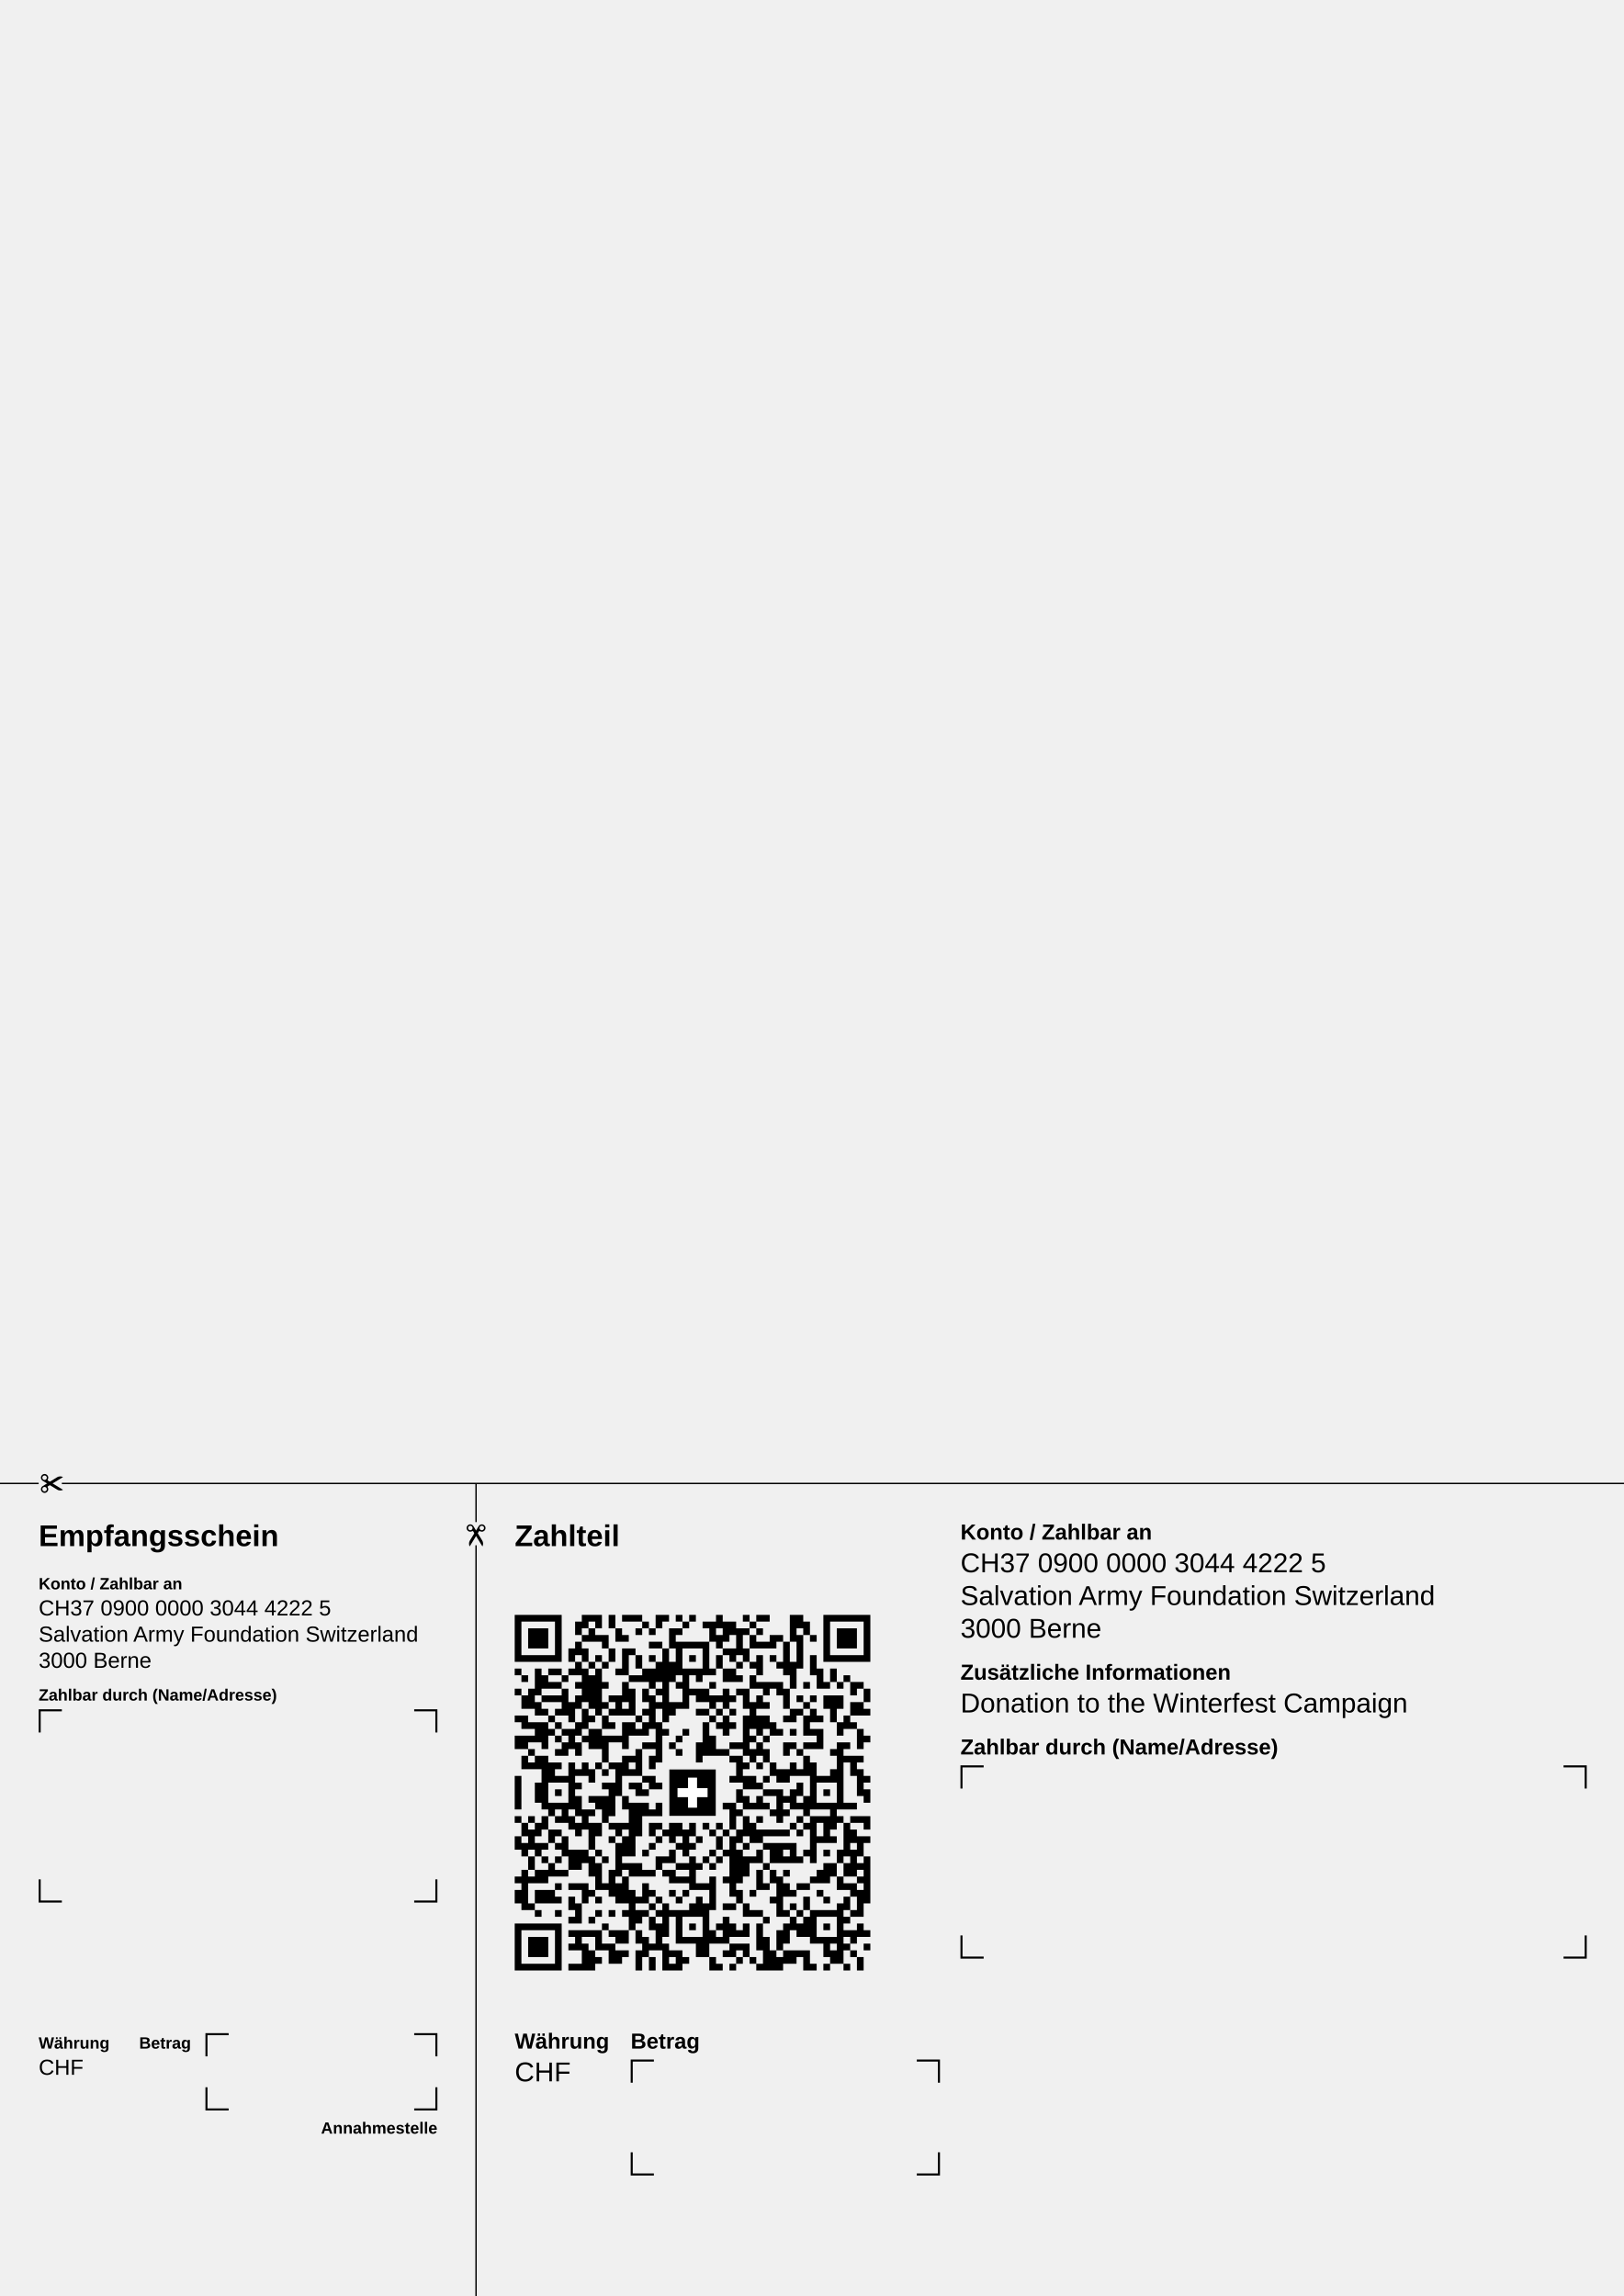
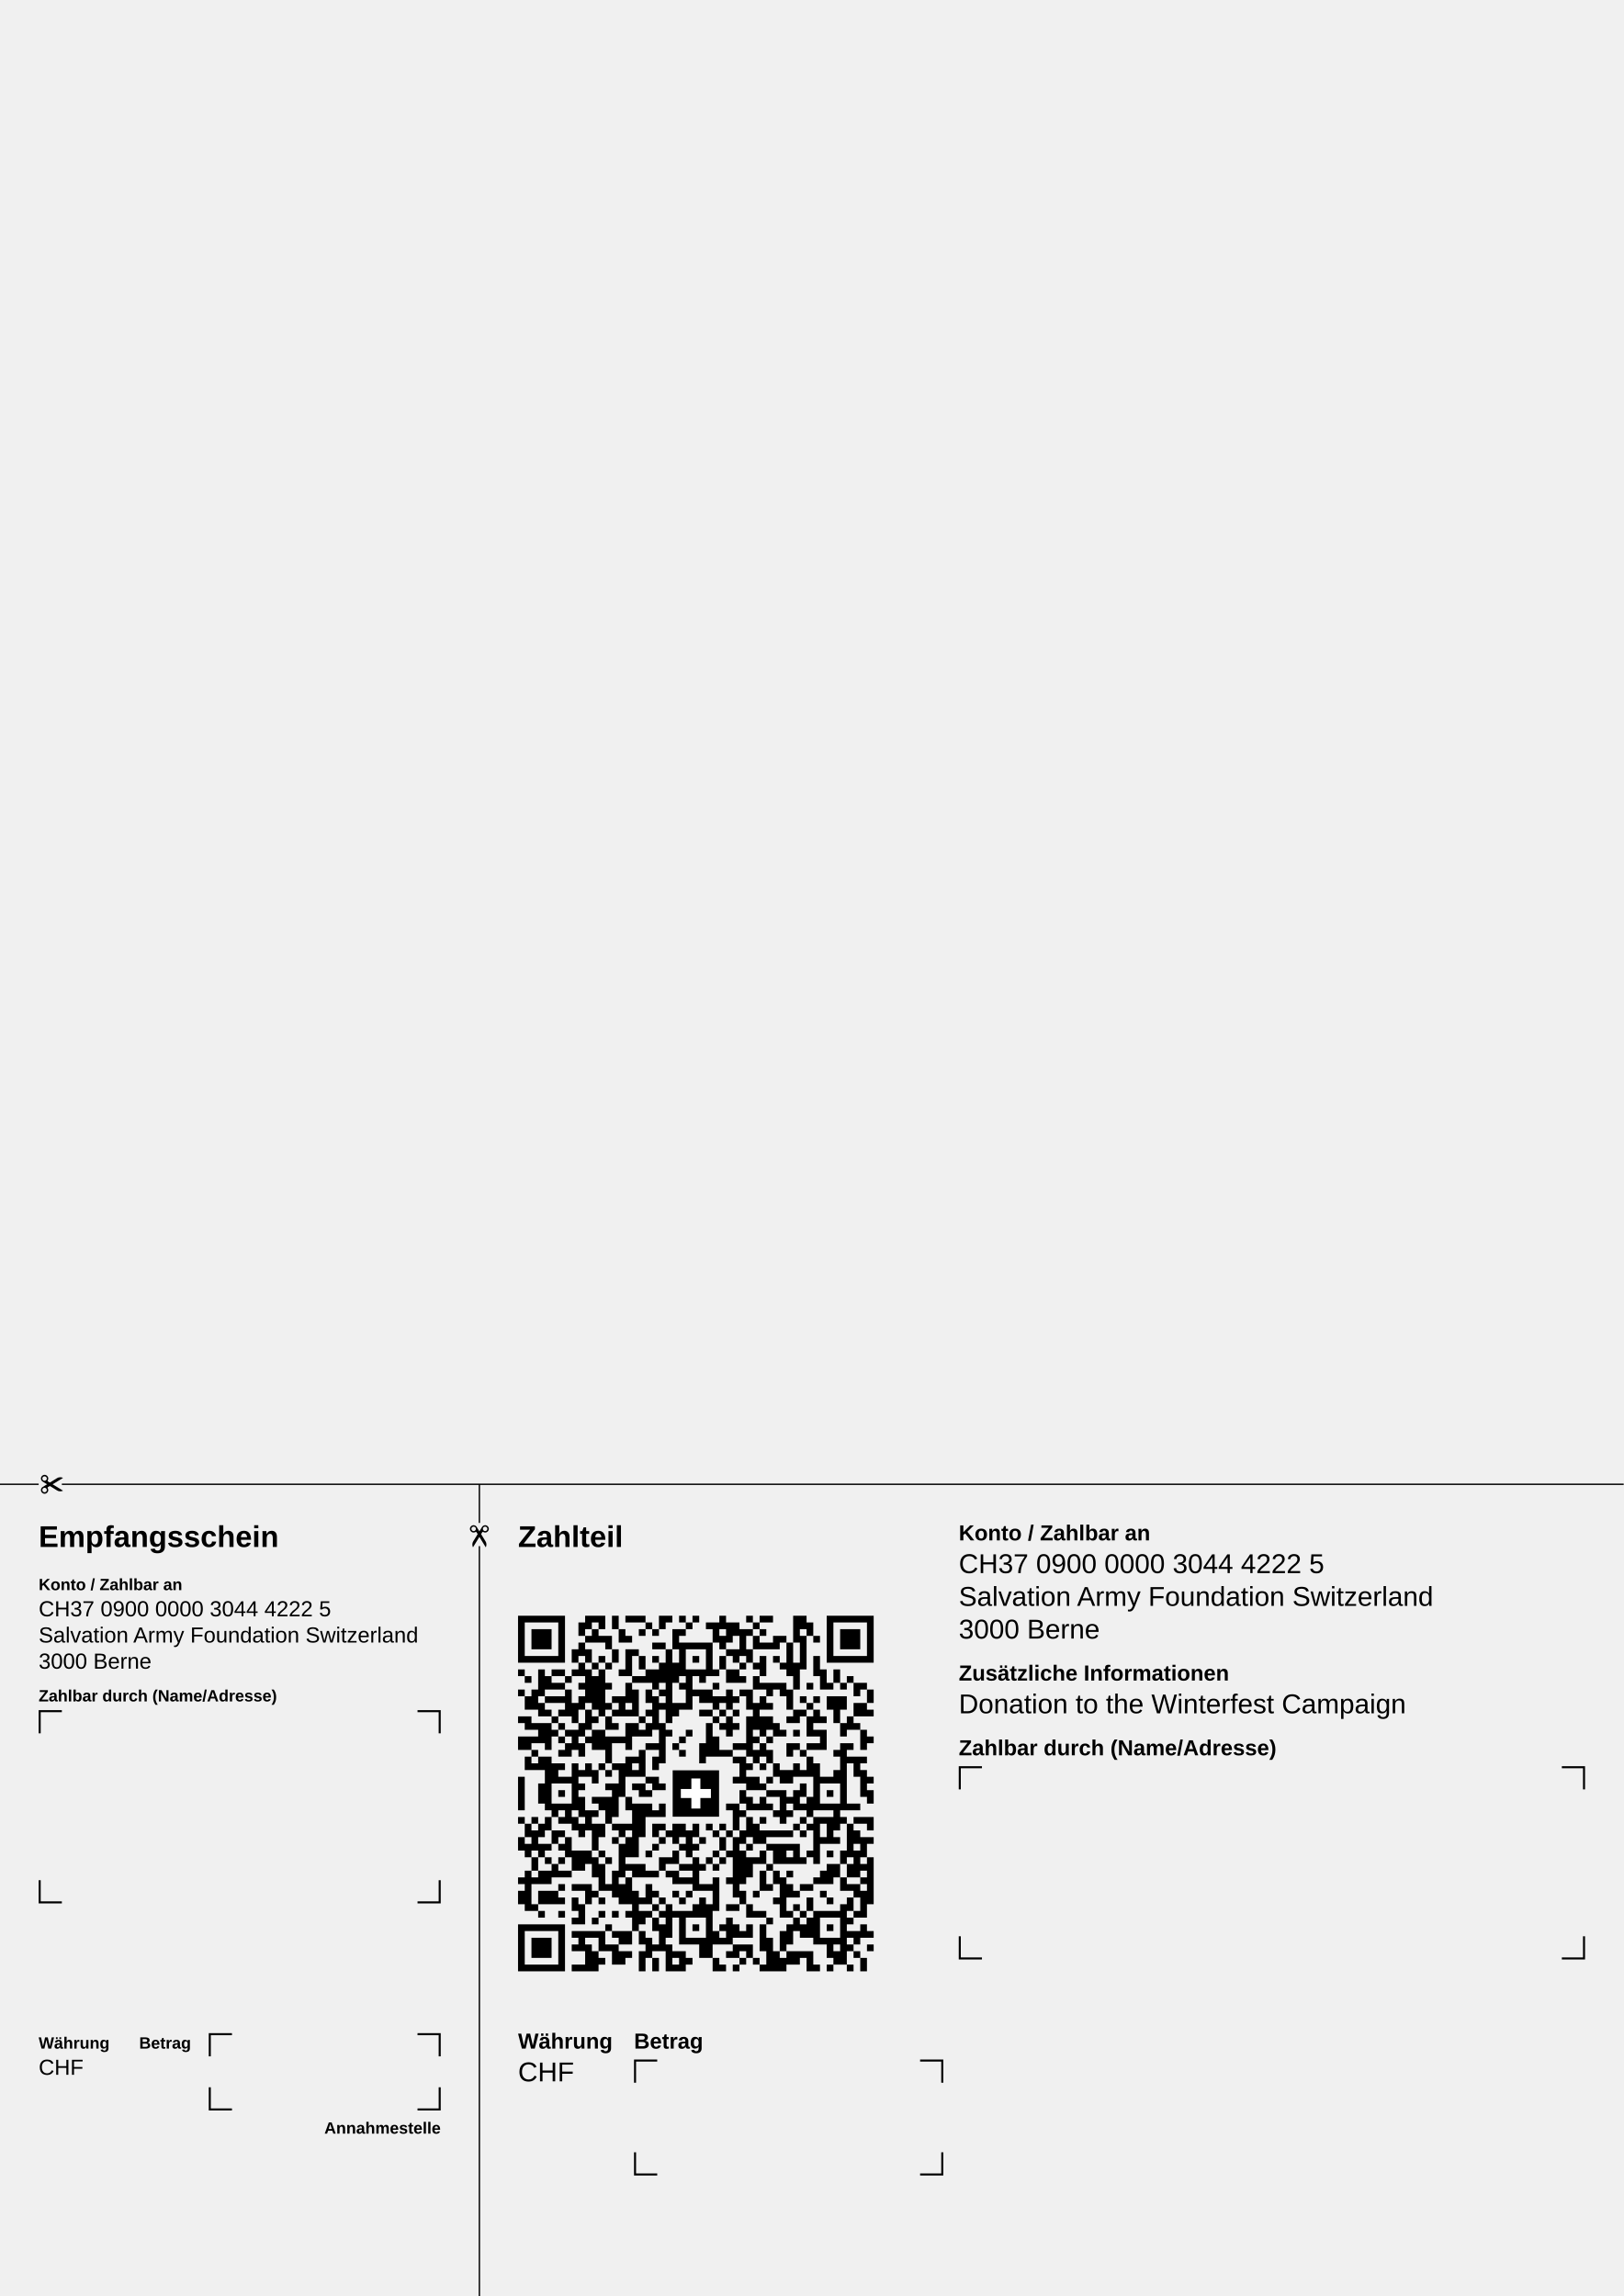
<svg xmlns="http://www.w3.org/2000/svg" width="210mm" height="297mm" version="1.1" viewBox="0 0 595.276 841.89">
  <g font-family="Liberation Sans, Arial, Helvetica" transform="translate(0 841.89)">
-     <g transform="translate(188.702 -119.367) scale(2.46)">
+     <g transform="translate(189.921 -119.055) scale(2.46)">
      <path d="M0,-53h7v1h-7zm10,0h3v1h-3zm4,0h1v2h-1zm2,0h3v1h-3zm5,0h2v1h-2zm3,0h1v1h-1z m2,0h1v1h-1zm4,0h1v2h-1zm4,0h1v1h-1zm2,0h2v1h-2zm5,0h2v2h-2zm5,0h7v1h-7z m-46,1h1v6h-1zm6,0h1v6h-1zm3,0h2v1h-2zm3,0h1v1h-1zm7,0h1v1h-1zm2,0h1v1h-1z m4,0h1v1h-1zm3,0h2v1h-2zm3,0h2v2h-2zm4,0h1v1h-1zm8,0h1v2h-1zm3,-0h1v6h-1z m6,0h1v6h-1zm-50,1h3v3h-3zm7,0h1v1h-1zm2,0h1v2h-1zm4,0h1v2h-1zm3,0h1v1h-1z m2,0h1v1h-1zm3,0h1v3h-1zm1,0h1v1h-1zm5,0h1v2h-1zm4,-0h1v4h-1zm1,0h1v1h-1z m2,0h1v1h-1zm5,0h1v2h-1zm7,0h3v3h-3zm-38,1h1v1h-1zm2,0h2v1h-2zm4,0h1v1h-1z m14,0h2v1h-2zm5,0h1v2h-1zm3,0h2v1h-2zm4,0h1v5h-1zm2,0h1v1h-1zm-35,1h1v2h-1z m4,0h1v1h-1zm7,0h2v1h-2zm4,0h5v1h-5zm6,0h1v1h-1zm6,0h3v1h-3zm4,0h1v5h-1z m-32,1h1v2h-1zm2,0h1v2h-1zm4,0h1v2h-1zm2,0h1v4h-1zm1,-0h1v1h-1zm5,0h1v11h-1z m2,0h1v4h-1zm4,0h1v4h-1zm3,-0h2v1h-2zm3,0h1v2h-1zm-33,1h5v1h-5zm11,0h1v1h-1z m6,0h1v2h-1zm2,-0h1v1h-1zm6,0h1v1h-1zm4,0h1v2h-1zm2,-0h1v1h-1zm4,0h1v3h-1z m2,-0h1v1h-1zm6,0h1v3h-1zm3,-0h5v1h-5zm-38,1h1v2h-1zm2,0h1v1h-1zm2,0h1v1h-1z m8,0h1v3h-1zm2,0h1v3h-1zm10,0h1v1h-1zm2,0h1v1h-1zm4,0h1v1h-1zm2,0h1v4h-1z m-41,1h1v1h-1zm3,0h1v4h-1zm2,0h2v1h-2zm3,0h1v1h-1zm2,-0h1v5h-1zm2,0h1v7h-1z m3,0h1v1h-1zm4,0h2v2h-2zm6,-0h1v6h-1zm1,0h2v1h-2zm3,0h1v1h-1zm2,0h2v2h-2z m14,0h1v3h-1zm2,0h1v2h-1zm-46,1h1v1h-1zm3,0h1v2h-1zm3,0h1v1h-1zm4,-0h1v5h-1z m6,0h2v1h-2zm10,0h1v1h-1zm6,0h1v1h-1zm2,0h1v2h-1zm14,0h1v1h-1zm-44,1h2v1h-2z m4,0h1v1h-1zm4,0h1v1h-1zm3,-0h1v3h-1zm4,0h1v1h-1zm4,0h1v1h-1zm5,0h1v1h-1z m7,0h4v1h-4zm7,0h1v1h-1zm3,0h1v1h-1zm2,0h1v1h-1zm2,0h2v1h-2zm-50,1h1v1h-1z m2,-0h1v3h-1zm5,0h1v4h-1zm10,0h1v4h-1zm2,0h1v2h-1zm2,0h1v1h-1zm5,0h3v1h-3z m5,-0h1v3h-1zm2,0h2v1h-2zm4,0h1v1h-1zm2,0h2v1h-2zm11,0h1v1h-1zm2,-0h1v2h-1z m-51,1h1v2h-1zm3,0h3v1h-3zm5,0h1v2h-1zm5,0h2v1h-2zm6,0h1v5h-1zm7,0h4v1h-4z m5,0h1v1h-1zm2,0h1v2h-1zm2,0h1v2h-1zm4,0h1v2h-1zm2,0h1v1h-1zm2,0h1v1h-1z m2,0h3v2h-3zm-43,1h1v2h-1zm5,0h1v3h-1zm5,0h1v1h-1zm2,0h1v2h-1zm6,0h1v1h-1z m2,0h2v1h-2zm6,0h1v1h-1zm6,0h1v4h-1zm2,0h1v1h-1zm6,0h1v1h-1zm7,0h2v2h-2z m-46,1h1v1h-1zm2,0h1v1h-1zm4,0h1v3h-1zm4,0h1v1h-1zm2,0h1v1h-1zm3,0h1v1h-1z m4,0h1v1h-1zm4,0h2v1h-2zm3,0h1v1h-1zm2,0h1v1h-1zm9,0h2v1h-2zm3,0h1v2h-1z m3,0h1v2h-1zm5,0h1v1h-1zm-52,1h2v1h-2zm5,0h1v1h-1zm6,0h1v1h-1zm2,0h1v2h-1z m5,0h1v1h-1zm11,0h1v1h-1zm2,0h1v3h-1zm3,0h1v6h-1zm2,0h2v2h-2zm4,0h2v1h-2z m3,0h1v3h-1zm2,0h1v1h-1zm4,0h1v2h-1zm-48,1h4v1h-4zm5,0h1v1h-1zm3,0h1v2h-1z m5,0h1v1h-1zm2,0h2v2h-2zm3,0h1v2h-1zm2,0h1v6h-1zm7,0h1v5h-1zm2,0h1v1h-1z m2,0h1v1h-1zm6,0h1v2h-1zm10,0h1v2h-1zm2,0h1v1h-1zm-47,1h2v2h-2zm2,0h1v1h-1z m2,0h2v1h-2zm4,0h2v3h-2zm7,0h1v1h-1zm4,0h1v1h-1zm3,0h1v1h-1zm11,0h1v1h-1z m3,0h1v1h-1zm2,0h1v1h-1zm3,0h2v1h-2zm7,0h1v3h-1zm-51,1h2v2h-2zm2,0h1v1h-1z m4,0h1v1h-1zm2,0h1v2h-1zm2,0h1v1h-1zm3,0h4v1h-4zm11,0h1v1h-1zm5,0h1v3h-1z m6,0h1v1h-1zm2,0h1v1h-1zm8,0h1v2h-1zm7,0h1v1h-1zm-48,1h1v1h-1zm3,0h1v2h-1z m2,0h1v2h-1zm4,0h1v3h-1zm3,0h1v1h-1zm3,0h2v1h-2zm4,0h1v1h-1zm4,0h1v3h-1z m5,0h2v1h-2zm4,0h1v2h-1zm4,0h2v1h-2zm3,0h2v1h-2zm5,0h1v10h-1zm1,0h1v1h-1z m-47,1h1v1h-1zm4,0h1v1h-1zm12,0h1v4h-1zm6,0h1v1h-1zm6,0h2v1h-2zm5,0h1v2h-1z m2,0h1v2h-1zm3,0h1v1h-1zm2,0h1v1h-1zm5,0h1v1h-1zm-46,1h1v2h-1zm2,0h2v2h-2z m13,0h1v3h-1zm1,0h1v1h-1zm3,0h1v2h-1zm12,0h2v1h-2zm11,0h1v3h-1zm6,0h3v1h-3z m-47,1h1v1h-1zm3,0h1v3h-1zm1,0h1v1h-1zm2,0h1v7h-1zm2,0h1v2h-1zm2,0h1v1h-1z m2,0h2v1h-2zm19,0h1v3h-1zm1,0h1v1h-1zm2,0h1v1h-1zm2,0h1v2h-1zm3,0h1v2h-1z m3,0h1v7h-1zm6,0h1v2h-1zm-46,1h1v6h-1zm5,0h1v1h-1zm2,0h1v2h-1zm2,0h1v1h-1z m2,0h1v4h-1zm2,0h1v1h-1zm22,0h2v2h-2zm3,0h1v1h-1zm5,0h1v2h-1zm4,0h1v4h-1z m-51,1h1v5h-1zm6,0h2v1h-2zm13,0h2v1h-2zm13,0h1v1h-1zm2,0h2v2h-2zm3,0h1v1h-1z m8,0h2v1h-2zm7,0h1v1h-1zm-49,1h1v3h-1zm6,0h1v1h-1zm4,0h2v1h-2zm4,0h2v1h-2z m3,0h2v1h-2zm16,0h1v1h-1zm6,0h1v2h-1zm-36,1h1v1h-1zm8,-0h1v4h-1zm4,0h2v1h-2z m15,0h1v2h-1zm4,0h3v1h-3zm4,0h1v3h-1zm5,0h1v1h-1zm6,0h1v2h-1zm-43,1h1v3h-1z m2,0h3v1h-3zm5,0h1v2h-1zm18,0h1v2h-1zm2,0h1v2h-1zm3,0h1v4h-1zm1,0h1v1h-1z m3,-0h1v3h-1zm-38,1h3v1h-3zm7,0h2v1h-2zm5,-0h2v5h-2zm2,0h1v2h-1zm2,0h1v2h-1z m10,0h2v1h-2zm4,0h1v1h-1zm2,0h1v1h-1zm5,0h1v1h-1zm3,0h3v1h-3zm4,0h2v1h-2z m-44,1h1v1h-1zm2,0h1v2h-1zm3,0h1v3h-1zm1,-0h1v1h-1zm2,0h1v2h-1zm7,-0h1v1h-1z m12,0h1v3h-1zm1,-0h1v1h-1zm5,0h1v1h-1zm2,0h1v1h-1zm7,0h1v3h-1zm-47,1h1v1h-1z m2,0h1v1h-1zm2,0h1v2h-1zm2,0h1v1h-1zm2,0h1v2h-1zm26,-0h1v3h-1zm2,0h1v1h-1z m6,0h1v1h-1zm2,0h1v7h-1zm1,0h2v1h-2zm3,0h1v1h-1zm2,0h3v1h-3zm-49,1h1v2h-1z m2,0h1v2h-1zm6,0h1v2h-1zm2,0h2v2h-2zm3,0h3v1h-3zm6,0h2v1h-2zm3,-0h2v2h-2z m3,0h1v2h-1zm2,0h1v1h-1zm2,0h1v1h-1zm5,-0h1v3h-1zm6,0h1v1h-1zm2,0h1v1h-1z m3,-0h1v3h-1zm3,0h1v5h-1zm3,0h1v1h-1zm-50,1h1v3h-1zm3,0h2v1h-2zm10,0h1v1h-1z m5,0h1v1h-1zm2,0h1v1h-1zm3,0h1v4h-1zm4,0h1v1h-1zm2,0h1v1h-1zm2,0h1v2h-1z m3,0h5v1h-5zm6,0h1v1h-1zm8,0h1v2h-1zm-50,1h1v2h-1zm5,0h1v1h-1zm2,0h1v3h-1z m4,0h1v2h-1zm3,0h1v1h-1zm2,0h2v3h-2zm5,0h1v1h-1zm2,0h1v1h-1zm4,0h1v1h-1z m3,0h1v2h-1zm2,0h1v9h-1zm4,0h1v1h-1zm9,0h1v1h-1zm2,0h1v1h-1zm4,0h1v3h-1z m1,0h1v1h-1zm-51,1h1v2h-1zm2,0h2v1h-2zm3,0h1v1h-1zm9,0h1v5h-1zm5,0h1v1h-1z m4,0h1v1h-1zm2,0h1v1h-1zm8,0h1v1h-1zm3,0h5v1h-5zm-34,1h1v1h-1zm5,0h3v2h-3z m4,0h1v1h-1zm7,0h1v1h-1zm4,0h1v2h-1zm6,0h1v1h-1zm2,0h1v1h-1zm2,0h1v5h-1z m3,0h1v2h-1zm2,0h2v2h-2zm3,0h1v2h-1zm2,0h1v1h-1zm3,0h1v1h-1zm2,0h1v2h-1z m2,0h1v4h-1zm-48,1h1v2h-1zm2,0h1v1h-1zm2,0h1v1h-1zm5,0h1v3h-1zm2,0h1v1h-1z m8,0h2v1h-2zm5,0h1v5h-1zm2,0h1v1h-1zm2,0h1v1h-1zm4,0h1v3h-1zm1,0h1v1h-1z m5,0h1v1h-1zm2,0h1v1h-1zm10,0h1v7h-1zm-47,1h1v2h-1zm3,0h2v1h-2zm4,0h1v4h-1z m4,0h3v1h-3zm5,0h1v1h-1zm3,0h2v1h-2zm3,0h1v1h-1zm2,0h1v1h-1zm8,0h1v1h-1z m9,0h2v2h-2zm3,0h1v2h-1zm2,0h1v1h-1zm-50,1h1v6h-1zm2,0h2v2h-2zm3,0h2v1h-2z m8,0h1v4h-1zm3,0h4v1h-4zm5,0h2v1h-2zm14,0h1v3h-1zm2,0h1v2h-1zm2,0h1v1h-1z m5,0h1v2h-1zm-45,1h1v1h-1zm2,0h1v1h-1zm14,0h1v4h-1zm7,0h3v1h-3zm6,0h1v5h-1z m2,0h1v1h-1zm8,0h1v6h-1zm5,0h1v1h-1zm2,0h1v1h-1zm2,0h1v2h-1zm3,0h1v1h-1z m-45,1h1v1h-1zm2,0h3v1h-3zm5,0h1v1h-1zm2,0h1v3h-1zm4,0h1v3h-1zm8,0h2v1h-2z m10,0h1v1h-1zm3,0h1v2h-1zm2,0h2v1h-2zm7,0h2v1h-2zm-49,1h1v2h-1zm3,0h3v2h-3z m7,0h2v1h-2zm7,0h1v6h-1zm3,0h1v1h-1zm3,0h1v1h-1zm2,0h1v1h-1zm8,-0h1v2h-1z m2,0h1v1h-1zm6,0h1v1h-1zm4,0h1v1h-1zm5,0h2v1h-2zm-44,1h1v1h-1zm2,0h1v2h-1z m2,0h1v1h-1zm2,0h1v1h-1zm6,0h1v1h-1zm3,0h1v1h-1zm3,0h1v1h-1zm3,0h1v3h-1z m11,-0h1v1h-1zm5,0h1v2h-1zm3,0h1v1h-1zm3,0h1v2h-1zm2,0h1v3h-1zm-49,1h1v1h-1z m7,0h1v3h-1zm11,-0h1v1h-1zm2,0h1v5h-1zm4,0h1v2h-1zm2,0h1v8h-1zm3,0h2v1h-2z m3,0h1v2h-1zm7,0h1v1h-1zm7,0h1v9h-1zm-45,1h1v1h-1zm3,0h1v1h-1zm6,0h1v1h-1z m2,0h1v1h-1zm2,0h1v1h-1zm2,0h2v1h-2zm3,0h1v1h-1zm2,0h3v1h-3zm12,0h2v1h-2z m5,0h1v1h-1zm2,0h1v1h-1zm2,0h1v5h-1zm1,0h3v1h-3zm5,0h1v1h-1zm-42,1h1v1h-1z m3,0h1v1h-1zm7,0h1v1h-1zm2,0h1v2h-1zm4,0h1v4h-1zm7,0h1v4h-1zm6,0h1v1h-1z m4,0h1v2h-1zm2,0h1v3h-1zm6,0h1v1h-1zm-49,1h7v1h-7zm13,0h1v1h-1zm8,0h1v4h-1z m5,0h1v1h-1zm4,0h1v1h-1zm2,0h1v2h-1zm2,0h1v2h-1zm2,0h1v4h-1zm4,0h1v3h-1z m2,0h1v2h-1zm4,0h1v1h-1zm5,0h1v2h-1zm-51,1h1v6h-1zm6,0h1v6h-1zm2,-0h5v1h-5z m6,0h3v1h-3zm4,0h1v2h-1zm11,0h1v2h-1zm4,-0h1v1h-1zm6,0h1v3h-1zm10,-0h2v1h-2z m3,0h1v1h-1zm-50,1h3v3h-3zm7,0h1v2h-1zm3,0h1v2h-1zm3,-0h2v1h-2zm4,0h1v3h-1z m6,-0h3v1h-3zm5,0h1v1h-1zm7,0h1v5h-1zm8,0h3v1h-3zm5,0h1v1h-1zm-42,1h1v1h-1z m2,0h1v4h-1zm3,0h2v1h-2zm7,0h1v1h-1zm2,0h1v4h-1zm5,0h1v2h-1zm5,0h3v1h-3z m14,0h1v2h-1zm3,0h1v1h-1zm3,0h1v1h-1zm-41,1h1v3h-1zm3,0h2v2h-2zm2,0h1v1h-1z m2,0h1v3h-1zm5,0h2v1h-2zm8,0h2v1h-2zm3,0h1v1h-1zm4,0h1v3h-1zm2,0h4v1h-4z m7,0h1v2h-1zm3,0h1v1h-1zm-38,1h1v1h-1zm8,0h1v2h-1zm4,0h2v1h-2zm5,0h1v2h-1z m4,0h1v1h-1zm2,0h1v1h-1zm4,0h3v1h-3zm4,0h1v2h-1zm8,0h1v2h-1zm-50,1h5v1h-5z m7,0h2v1h-2zm15,0h2v1h-2zm7,0h1v1h-1zm2,0h1v1h-1zm4,0h1v1h-1zm3,0h1v1h-1z m5,0h1v1h-1zm2,0h1v1h-1zm3,0h1v1h-1z" fill="#000000" />
    </g>
-     <g transform="translate(188.702 -119.367)">
+     <g transform="translate(189.921 -119.055)">
      <path d="M56.693,-73.701h17.008v17.008h-17.008z" fill="#000000" />
      <path d="M63.543,-70.709h3.307v11.024h-3.307zm-3.858,3.858h11.024v3.307h-11.024z" fill="#ffffff" />
    </g>
-     <g transform="translate(188.702 -0)">
-       <text x="0" y="-274.976" font-size="11" font-weight="bold">Zahlteil</text>
+     <g transform="translate(189.921 -0)">
+       <text x="0" y="-274.665" font-size="11" font-weight="bold">Zahlteil</text>
      <text x="0" y="-90.709" font-size="8" font-weight="bold">Währung</text>
      <text x="0" y="-78.709" font-size="10">CHF</text>
    </g>
-     <g transform="translate(231.222 -0)">
+     <g transform="translate(232.441 -0)">
      <text x="0" y="-90.709" font-size="8" font-weight="bold">Betrag</text>
      <path d="M0.375,-52.693l0,8.129l8.129,0m96.378,0l8.129,0l0,-8.129m0,-25.512l0,-8.129l-8.129,0m-96.378,0l-8.129,0l0,8.129" stroke="#000000" stroke-width="0.75" fill="none" />
    </g>
-     <g transform="translate(352.12 -0)">
-       <text x="0" y="-277.376" font-size="8" font-weight="bold">Konto / Zahlbar an</text>
-       <text x="0" y="-265.376" font-size="10">CH37 0900 0000 3044 4222 5</text>
-       <text x="0" y="-253.376" font-size="10">Salvation Army Foundation Switzerland</text>
-       <text x="0" y="-241.376" font-size="10">3000 Berne</text>
-       <text x="0" y="-225.976" font-size="8" font-weight="bold">Zusätzliche Informationen</text>
-       <text x="0" y="-213.976" font-size="10">Donation to the Winterfest Campaign</text>
-       <text x="0" y="-198.576" font-size="8" font-weight="bold">Zahlbar durch (Name/Adresse)</text>
-       <path d="M0.375,-132.214l0,8.129l8.129,0m212.598,0l8.129,0l0,-8.129m0,-53.858l0,-8.129l-8.129,0m-212.598,0l-8.129,0l0,8.129" stroke="#000000" stroke-width="0.75" fill="none" />
+     <g transform="translate(351.496 -0)">
+       <text x="0" y="-277.065" font-size="8" font-weight="bold">Konto / Zahlbar an</text>
+       <text x="0" y="-265.065" font-size="10">CH37 0900 0000 3044 4222 5</text>
+       <text x="0" y="-253.065" font-size="10">Salvation Army Foundation Switzerland</text>
+       <text x="0" y="-241.065" font-size="10">3000 Berne</text>
+       <text x="0" y="-225.665" font-size="8" font-weight="bold">Zusätzliche Informationen</text>
+       <text x="0" y="-213.665" font-size="10">Donation to the Winterfest Campaign</text>
+       <text x="0" y="-198.265" font-size="8" font-weight="bold">Zahlbar durch (Name/Adresse)</text>
+       <path d="M0.375,-131.902l0,8.129l8.129,0m212.598,0l8.129,0l0,-8.129m0,-53.858l0,-8.129l-8.129,0m-212.598,0l-8.129,0l0,8.129" stroke="#000000" stroke-width="0.75" fill="none" />
    </g>
    <g transform="translate(14.173 -0)">
-       <text x="0" y="-274.976" font-size="11" font-weight="bold">Empfangsschein</text>
-       <text x="0" y="-259.134" font-size="6" font-weight="bold">Konto / Zahlbar an</text>
-       <text x="0" y="-249.534" font-size="8">CH37 0900 0000 3044 4222 5</text>
-       <text x="0" y="-239.934" font-size="8">Salvation Army Foundation Switzerland</text>
-       <text x="0" y="-230.334" font-size="8">3000 Berne</text>
-       <text x="0" y="-218.334" font-size="6" font-weight="bold">Zahlbar durch (Name/Adresse)</text>
-       <path d="M0.375,-152.772l0,8.129l8.129,0m129.175,0l8.129,0l0,-8.129m0,-53.858l0,-8.129l-8.129,0m-129.175,0l-8.129,0l0,8.129" stroke="#000000" stroke-width="0.75" fill="none" />
+       <text x="0" y="-274.665" font-size="11" font-weight="bold">Empfangsschein</text>
+       <text x="0" y="-258.822" font-size="6" font-weight="bold">Konto / Zahlbar an</text>
+       <text x="0" y="-249.222" font-size="8">CH37 0900 0000 3044 4222 5</text>
+       <text x="0" y="-239.622" font-size="8">Salvation Army Foundation Switzerland</text>
+       <text x="0" y="-230.022" font-size="8">3000 Berne</text>
+       <text x="0" y="-218.022" font-size="6" font-weight="bold">Zahlbar durch (Name/Adresse)</text>
+       <path d="M0.375,-152.46l0,8.129l8.129,0m130.394,0l8.129,0l0,-8.129m0,-53.858l0,-8.129l-8.129,0m-130.394,0l-8.129,0l0,8.129" stroke="#000000" stroke-width="0.75" fill="none" />
      <text x="0" y="-90.709" font-size="6" font-weight="bold">Währung</text>
      <text x="0" y="-81.109" font-size="8">CHF</text>
    </g>
    <g transform="translate(51.024 -0)">
      <text x="0" y="-90.709" font-size="6" font-weight="bold">Betrag</text>
    </g>
-     <path d="M75.692,-76.535l0,8.129l8.129,0m68.031,0l8.129,0l0,-8.129m0,-11.339l0,-8.129l-8.129,0m-68.031,0l-8.129,0l0,8.129" stroke="#000000" stroke-width="0.75" fill="none" />
-     <text x="117.678" y="-59.528" font-size="6" font-weight="bold">Annahmestelle</text>
-     <path d="M174.529,-0l0,-275.272m0,-8.504l0,-14.173m-174.529,0l14.173,0m8.504,0l573.222,0" stroke="#000000" stroke-width="0.5" fill="none" />
-     <g transform="translate(171.468 -274.847) scale(0.006)">
+     <path d="M76.91,-76.535l0,8.129l8.129,0m68.031,0l8.129,0l0,-8.129m0,-11.339l0,-8.129l-8.129,0m-68.031,0l-8.129,0l0,8.129" stroke="#000000" stroke-width="0.75" fill="none" />
+     <text x="118.897" y="-59.528" font-size="6" font-weight="bold">Annahmestelle</text>
+     <path d="M175.748,-0l0,-274.961m0,-8.504l0,-14.173m-175.748,0l14.173,0m8.504,0l572.598,0" stroke="#000000" stroke-width="0.5" fill="none" />
+     <g transform="translate(172.687 -274.535) scale(0.006)">
      <path d="M131.754,-359.388c-33.041,54.539,-52.384,110.154,-52.384,192.144c0,62.702,15.27,120.654,41.122,167.596l567.598,-926.232c10.25,-16.724,34.279,-23.091,63.969,-5.805c33.06,19.242,71.495,30.268,112.507,30.268 c123.676,0,223.937,-100.261,223.937,-223.937c0,-123.676,-100.261,-223.937,-223.937,-223.937c-76.348,0,-143.773,38.208,-184.195,96.548l-548.617,893.353zm728.561,-904.861c75.929,0,137.48,61.551,137.48,137.48 c0,75.929,-61.551,137.48,-137.48,137.48c-75.929,0,-137.48,-61.551,-137.48,-137.48c0,-75.929,61.551,-137.48,137.48,-137.48z" fill="#000000" />
    </g>
-     <g transform="translate(177.591 -274.847) scale(-0.006 0.006)">
+     <g transform="translate(178.809 -274.535) scale(-0.006 0.006)">
      <path d="M131.754,-359.388c-33.041,54.539,-52.384,110.154,-52.384,192.144c0,62.702,15.27,120.654,41.122,167.596l567.598,-926.232c10.25,-16.724,34.279,-23.091,63.969,-5.805c33.06,19.242,71.495,30.268,112.507,30.268 c123.676,0,223.937,-100.261,223.937,-223.937c0,-123.676,-100.261,-223.937,-223.937,-223.937c-76.348,0,-143.773,38.208,-184.195,96.548l-548.617,893.353zm728.561,-904.861c75.929,0,137.48,61.551,137.48,137.48 c0,75.929,-61.551,137.48,-137.48,137.48c-75.929,0,-137.48,-61.551,-137.48,-137.48c0,-75.929,61.551,-137.48,137.48,-137.48z" fill="#000000" />
    </g>
-     <g transform="translate(23.102 -294.888) rotate(-90) scale(0.006)">
+     <g transform="translate(23.102 -294.576) rotate(-90) scale(0.006)">
      <path d="M131.754,-359.388c-33.041,54.539,-52.384,110.154,-52.384,192.144c0,62.702,15.27,120.654,41.122,167.596l567.598,-926.232c10.25,-16.724,34.279,-23.091,63.969,-5.805c33.06,19.242,71.495,30.268,112.507,30.268 c123.676,0,223.937,-100.261,223.937,-223.937c0,-123.676,-100.261,-223.937,-223.937,-223.937c-76.348,0,-143.773,38.208,-184.195,96.548l-548.617,893.353zm728.561,-904.861c75.929,0,137.48,61.551,137.48,137.48 c0,75.929,-61.551,137.48,-137.48,137.48c-75.929,0,-137.48,-61.551,-137.48,-137.48c0,-75.929,61.551,-137.48,137.48,-137.48z" fill="#000000" />
    </g>
-     <g transform="translate(23.102 -301.011) rotate(-90) scale(-0.006 0.006)">
+     <g transform="translate(23.102 -300.699) rotate(-90) scale(-0.006 0.006)">
      <path d="M131.754,-359.388c-33.041,54.539,-52.384,110.154,-52.384,192.144c0,62.702,15.27,120.654,41.122,167.596l567.598,-926.232c10.25,-16.724,34.279,-23.091,63.969,-5.805c33.06,19.242,71.495,30.268,112.507,30.268 c123.676,0,223.937,-100.261,223.937,-223.937c0,-123.676,-100.261,-223.937,-223.937,-223.937c-76.348,0,-143.773,38.208,-184.195,96.548l-548.617,893.353zm728.561,-904.861c75.929,0,137.48,61.551,137.48,137.48 c0,75.929,-61.551,137.48,-137.48,137.48c-75.929,0,-137.48,-61.551,-137.48,-137.48c0,-75.929,61.551,-137.48,137.48,-137.48z" fill="#000000" />
    </g>
  </g>
</svg>
